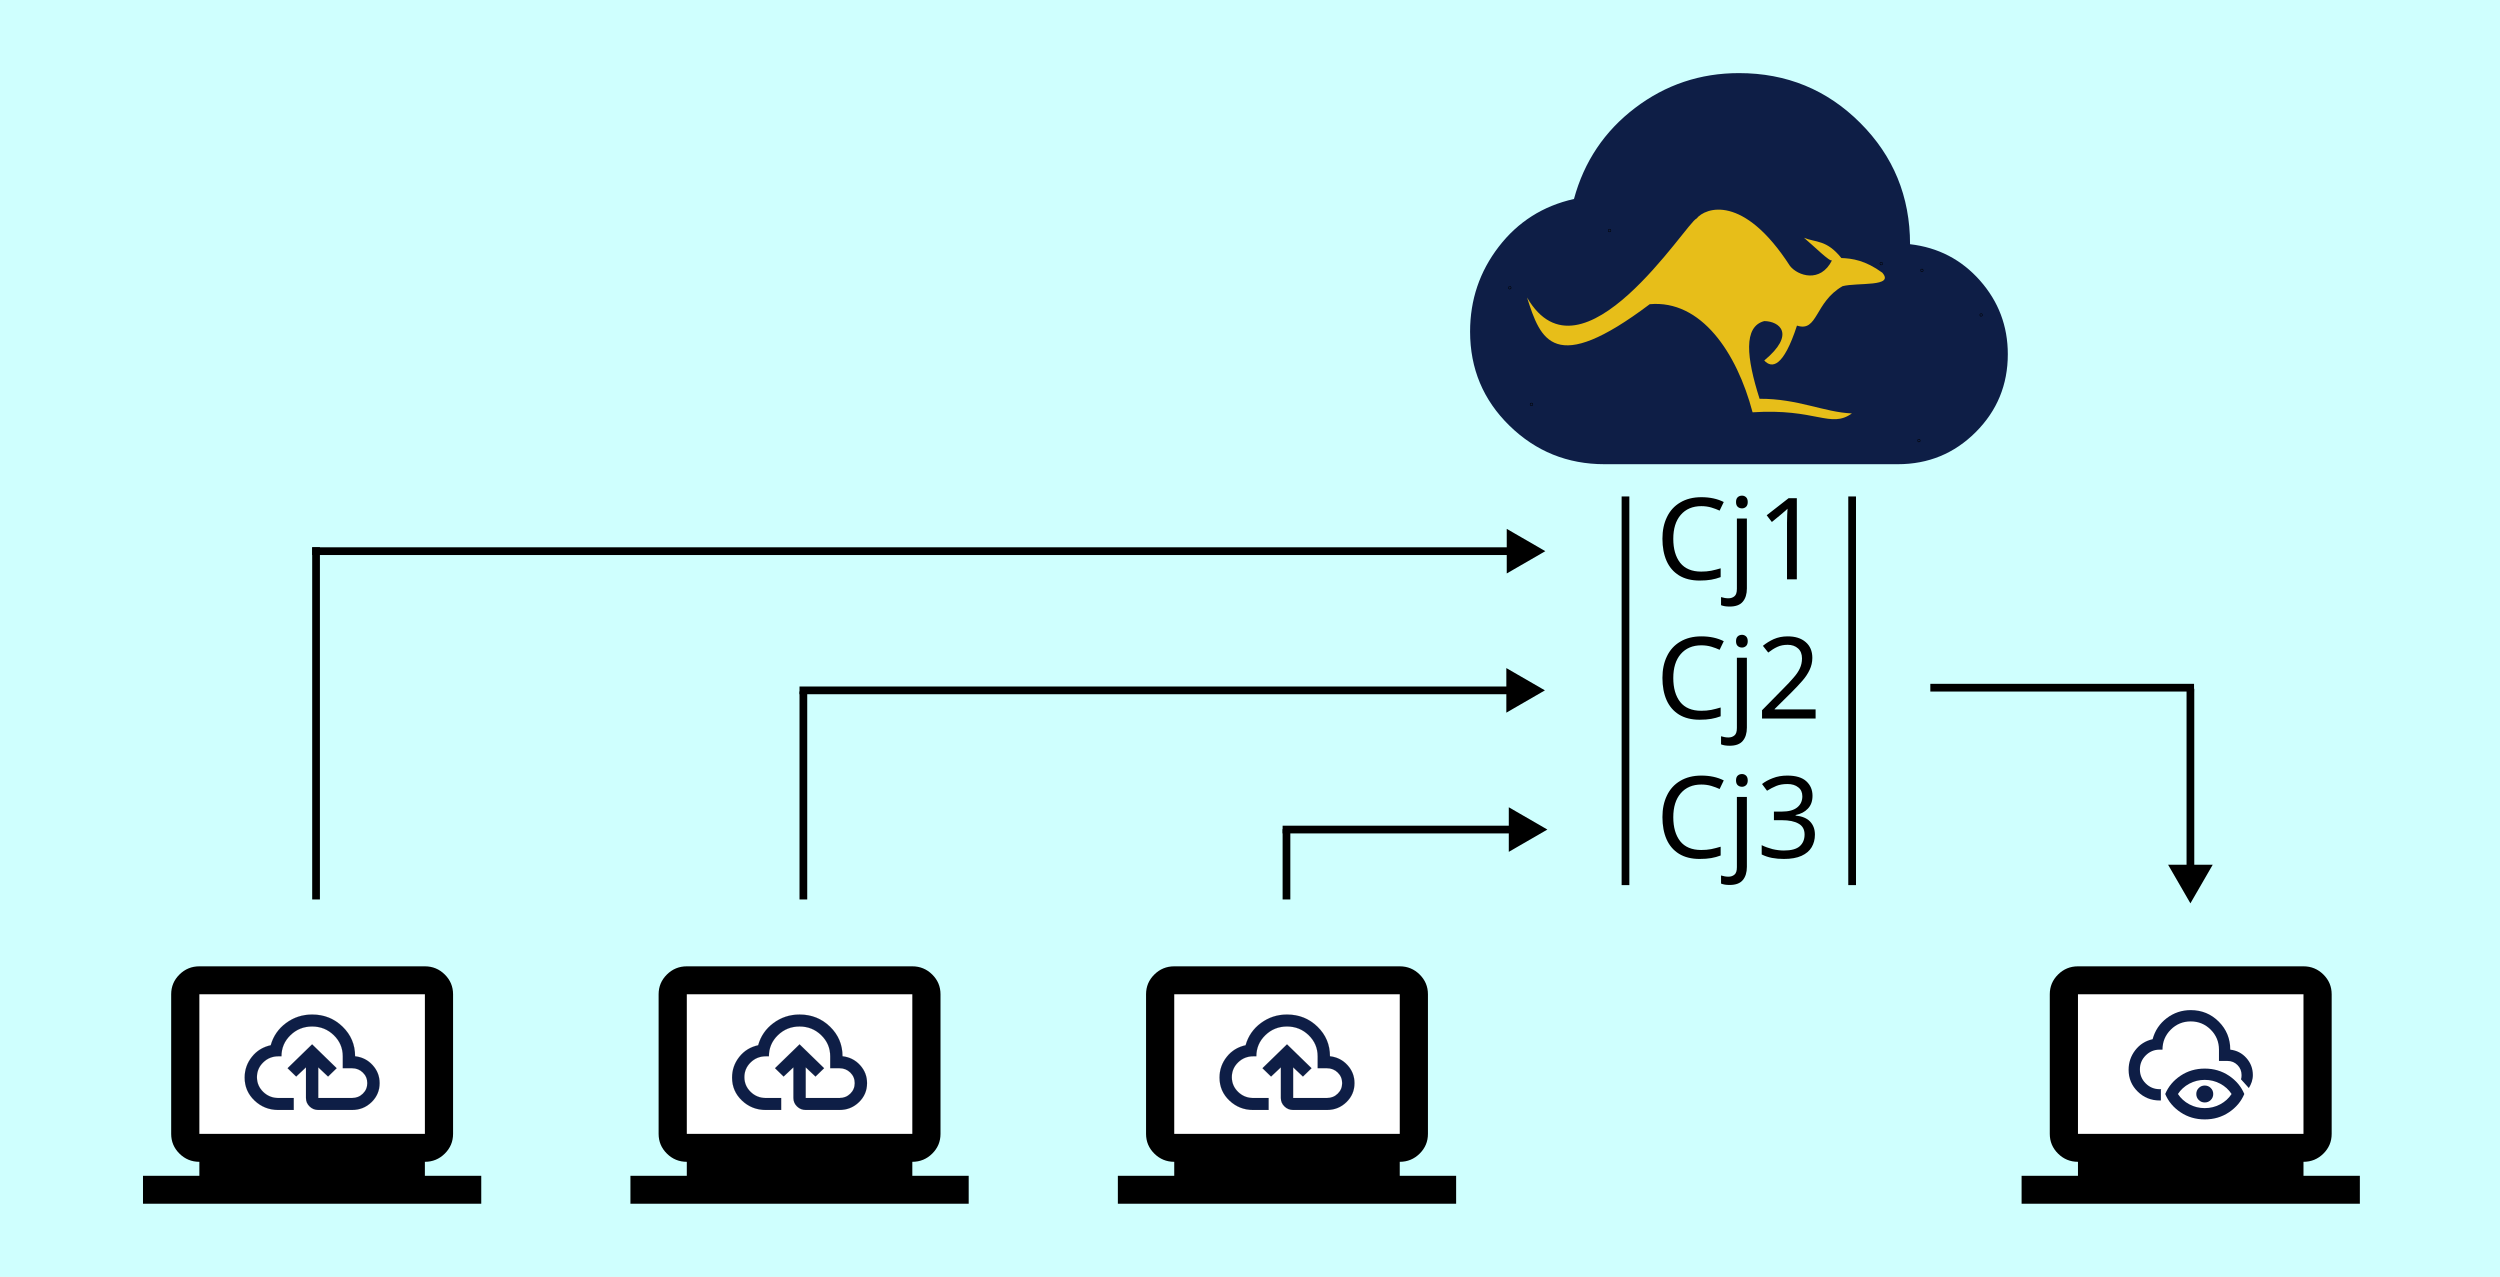
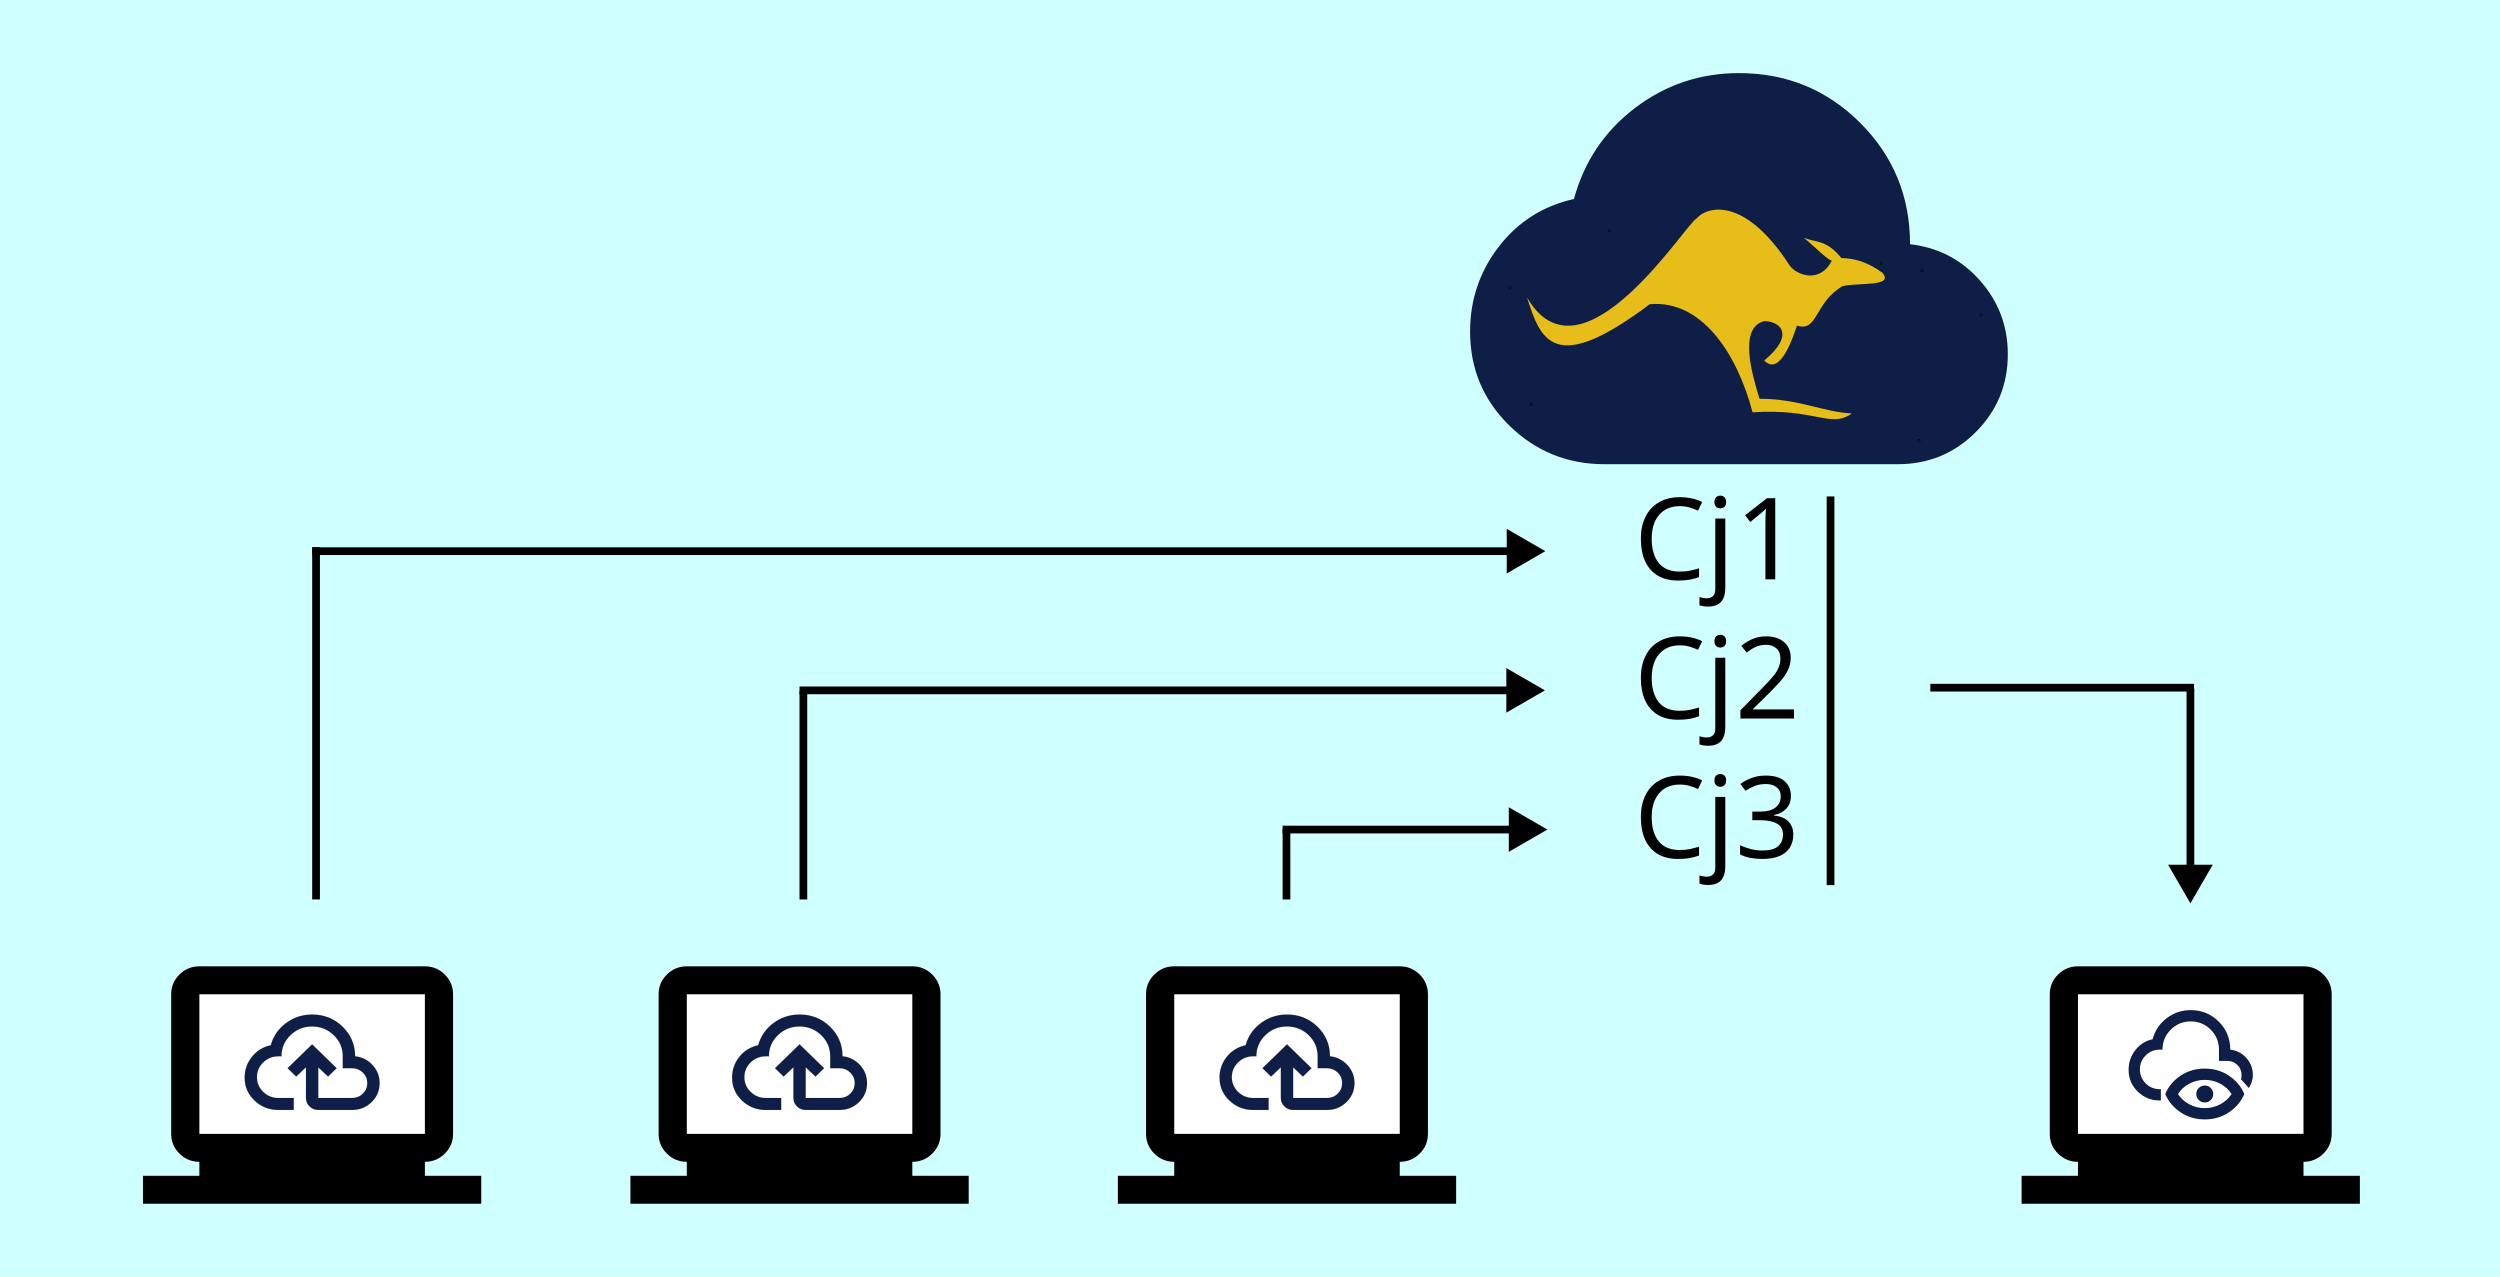
<svg xmlns="http://www.w3.org/2000/svg" width="226.781mm" height="115.824mm" viewBox="0 0 226.781 115.824" version="1.1" id="svg5" xml:space="preserve">
  <defs id="defs2">
    <marker style="overflow:visible" id="TriangleStart" refX="0" refY="0" orient="auto-start-reverse" markerWidth="5" markerHeight="6" viewBox="0 0 5.324 6.155" preserveAspectRatio="xMidYMid">
      <path transform="scale(0.5)" style="fill:context-stroke;fill-rule:evenodd;stroke:context-stroke;stroke-width:1pt" d="M 5.77,0 -2.88,5 V -5 Z" id="path135" />
    </marker>
    <marker style="overflow:visible" id="TriangleStart-1" refX="0" refY="0" orient="auto-start-reverse" markerWidth="5" markerHeight="6" viewBox="0 0 5.324 6.155" preserveAspectRatio="xMidYMid">
      <path transform="scale(0.5)" style="fill:context-stroke;fill-rule:evenodd;stroke:context-stroke;stroke-width:1pt" d="M 5.77,0 -2.88,5 V -5 Z" id="path135-7" />
    </marker>
    <marker style="overflow:visible" id="TriangleStart-7" refX="0" refY="0" orient="auto-start-reverse" markerWidth="5" markerHeight="5.78" viewBox="0 0 5.324 6.155" preserveAspectRatio="xMidYMid">
      <path transform="scale(0.5)" style="fill:context-stroke;fill-rule:evenodd;stroke:context-stroke;stroke-width:1pt" d="M 5.77,0 -2.88,5 V -5 Z" id="path135-2" />
    </marker>
  </defs>
  <g id="layer1" transform="translate(19.45585,-31.89117)">
    <rect style="fill:#cffffe;fill-opacity:1;stroke:none;stroke-width:0.687;stroke-dasharray:none;stroke-opacity:0.632" id="rect5033" width="226.781" height="115.824" x="-19.456" y="31.891" ry="0.039" />
    <text xml:space="preserve" style="font-style:normal;font-weight:normal;font-size:10.707px;line-height:1.25;font-family:sans-serif;fill:#b3b3b3;fill-opacity:1;stroke:none;stroke-width:0.201" x="5.572" y="198.362" id="text1493-9" transform="scale(1.004691,0.9953312)">
      <tspan id="tspan1491-2" style="font-style:normal;font-variant:normal;font-weight:normal;font-stretch:normal;font-size:10.707px;font-family:'Noto Sans Cham';-inkscape-font-specification:'Noto Sans Cham';fill:#b3b3b3;stroke-width:0.201" x="5.572" y="198.362">Cj1</tspan>
    </text>
    <text xml:space="preserve" style="font-style:normal;font-weight:normal;font-size:10.707px;line-height:1.25;font-family:sans-serif;fill:#b3b3b3;fill-opacity:1;stroke:none;stroke-width:0.201" x="-61.059" y="155.069" id="text1493-1-6" transform="scale(1.004691,0.9953312)">
      <tspan id="tspan1491-5-6" style="font-style:normal;font-variant:normal;font-weight:normal;font-stretch:normal;font-size:10.707px;font-family:'Noto Sans Cham';-inkscape-font-specification:'Noto Sans Cham';fill:#b3b3b3;stroke-width:0.201" x="-61.059" y="155.069">Cj2</tspan>
    </text>
    <text xml:space="preserve" style="font-style:normal;font-weight:normal;font-size:10.707px;line-height:1.25;font-family:sans-serif;fill:#b3b3b3;fill-opacity:1;stroke:none;stroke-width:0.201" x="0.82" y="173.269" id="text1493-5-4" transform="scale(1.004691,0.9953312)">
      <tspan id="tspan1491-4-9" style="font-style:normal;font-variant:normal;font-weight:normal;font-stretch:normal;font-size:10.707px;font-family:'Noto Sans Cham';-inkscape-font-specification:'Noto Sans Cham';fill:#b3b3b3;stroke-width:0.201" x="0.82" y="173.269">Cj3</tspan>
    </text>
    <g id="g9503">
      <rect style="fill:#ffffff;fill-opacity:1;stroke:none;stroke-width:0.658;stroke-dasharray:none;stroke-opacity:0.632" id="rect5203-9" width="21.852" height="14.638" x="86.076" y="121.24" ry="0.035" />
      <path d="m 81.948,141.082 v -2.533 h 5.114 v -1.267 q -1.055,0 -1.806,-0.744 -0.751,-0.744 -0.751,-1.789 V 122.082 q 0,-1.045 0.751,-1.789 0.751,-0.744 1.806,-0.744 h 20.457 q 1.055,0 1.806,0.744 0.751,0.744 0.751,1.789 v 12.667 q 0,1.045 -0.751,1.789 -0.751,0.744 -1.806,0.744 v 1.267 h 5.114 v 2.533 z m 5.114,-6.333 H 107.52 V 122.082 H 87.063 Z m 0,0 V 122.082 Z" id="path377-4-1" style="fill:#000000;fill-opacity:1;stroke-width:0.032" />
      <path d="m 94.232,132.578 q -1.266,0 -2.163,-0.852 -0.897,-0.852 -0.897,-2.082 0,-1.055 0.654,-1.88 0.654,-0.825 1.711,-1.055 0.348,-1.244 1.391,-2.015 1.043,-0.771 2.364,-0.771 1.627,0 2.761,1.102 1.133,1.102 1.133,2.684 0.96,0.108 1.592,0.805 0.633,0.696 0.633,1.629 0,1.014 -0.73,1.724 -0.73,0.71 -1.773,0.71 h -3.06 q -0.459,0 -0.786,-0.318 -0.327,-0.318 -0.327,-0.764 v -2.786 l -0.89,0.838 -0.779,-0.757 2.225,-2.164 2.225,2.164 -0.779,0.757 -0.89,-0.838 v 2.786 h 3.06 q 0.584,0 0.987,-0.392 0.403,-0.392 0.403,-0.96 0,-0.568 -0.403,-0.96 -0.403,-0.392 -0.987,-0.392 h -0.834 v -1.082 q 0,-1.122 -0.814,-1.913 -0.814,-0.791 -1.968,-0.791 -1.154,0 -1.968,0.791 -0.814,0.791 -0.814,1.913 h -0.278 q -0.807,0 -1.377,0.554 -0.57,0.554 -0.57,1.339 0,0.784 0.57,1.339 0.57,0.554 1.377,0.554 h 1.391 v 1.082 z m 3.059,-3.786 z" id="path410-31-7" style="fill:#0e1e46;fill-opacity:1;stroke:#000000;stroke-width:0.013;stroke-dasharray:none;stroke-opacity:0.632" />
    </g>
    <g id="g8315">
      <rect style="fill:#ffffff;fill-opacity:1;stroke:none;stroke-width:0.658;stroke-dasharray:none;stroke-opacity:0.632" id="rect5203" width="21.852" height="14.638" x="-2.245" y="121.299" ry="0.035" />
      <path d="m -6.485,141.082 v -2.533 h 5.114 v -1.267 q -1.055,0 -1.806,-0.744 -0.751,-0.744 -0.751,-1.789 V 122.082 q 0,-1.045 0.751,-1.789 0.751,-0.744 1.806,-0.744 h 20.457 q 1.055,0 1.806,0.744 0.751,0.744 0.751,1.789 v 12.667 q 0,1.045 -0.751,1.789 -0.751,0.744 -1.806,0.744 v 1.267 h 5.114 v 2.533 z m 5.114,-6.333 H 19.087 V 122.082 H -1.371 Z m 0,0 V 122.082 Z" id="path377-4" style="fill:#000000;fill-opacity:1;stroke-width:0.032" />
      <path d="m 5.799,132.578 q -1.266,0 -2.163,-0.852 -0.897,-0.852 -0.897,-2.082 0,-1.055 0.654,-1.88 0.654,-0.825 1.711,-1.055 0.348,-1.244 1.391,-2.015 1.043,-0.771 2.364,-0.771 1.627,0 2.761,1.102 1.133,1.102 1.133,2.684 0.96,0.108 1.592,0.805 0.633,0.696 0.633,1.629 0,1.014 -0.73,1.724 -0.73,0.71 -1.773,0.71 H 9.414 q -0.459,0 -0.786,-0.318 -0.327,-0.318 -0.327,-0.764 v -2.786 l -0.89,0.838 -0.779,-0.757 2.225,-2.164 2.225,2.164 -0.779,0.757 -0.89,-0.838 v 2.786 h 3.06 q 0.584,0 0.987,-0.392 0.403,-0.392 0.403,-0.96 0,-0.568 -0.403,-0.96 -0.403,-0.392 -0.987,-0.392 h -0.834 v -1.082 q 0,-1.122 -0.814,-1.913 -0.814,-0.791 -1.968,-0.791 -1.154,0 -1.968,0.791 -0.814,0.791 -0.814,1.913 h -0.278 q -0.807,0 -1.377,0.554 -0.57,0.554 -0.57,1.339 0,0.784 0.57,1.339 0.57,0.554 1.377,0.554 h 1.391 v 1.082 z m 3.059,-3.786 z" id="path410-31-7-8" style="fill:#0e1e46;fill-opacity:1;stroke:#000000;stroke-width:0.013;stroke-dasharray:none;stroke-opacity:0.632" />
    </g>
    <g id="g8320">
      <rect style="fill:#ffffff;fill-opacity:1;stroke:none;stroke-width:0.658;stroke-dasharray:none;stroke-opacity:0.632" id="rect5203-3" width="21.852" height="14.638" x="42.346" y="120.858" ry="0.035" />
      <path d="m 50.015,132.578 q -1.266,0 -2.163,-0.852 -0.897,-0.852 -0.897,-2.082 0,-1.055 0.654,-1.88 0.654,-0.825 1.711,-1.055 0.348,-1.244 1.391,-2.015 1.043,-0.771 2.364,-0.771 1.627,0 2.761,1.102 1.133,1.102 1.133,2.684 0.96,0.108 1.592,0.805 0.633,0.696 0.633,1.629 0,1.014 -0.73,1.724 -0.73,0.71 -1.773,0.71 h -3.06 q -0.459,0 -0.786,-0.318 -0.327,-0.318 -0.327,-0.764 v -2.786 l -0.89,0.838 -0.779,-0.757 2.225,-2.164 2.225,2.164 -0.779,0.757 -0.89,-0.838 v 2.786 h 3.06 q 0.584,0 0.987,-0.392 0.403,-0.392 0.403,-0.96 0,-0.568 -0.403,-0.96 -0.403,-0.392 -0.987,-0.392 h -0.834 v -1.082 q 0,-1.122 -0.814,-1.913 -0.814,-0.791 -1.968,-0.791 -1.154,0 -1.968,0.791 -0.814,0.791 -0.814,1.913 h -0.278 q -0.807,0 -1.377,0.554 -0.57,0.554 -0.57,1.339 0,0.784 0.57,1.339 0.57,0.554 1.377,0.554 h 1.391 v 1.082 z m 3.059,-3.786 z" id="path410-31-7-3" style="fill:#0e1e46;fill-opacity:1;stroke:#000000;stroke-width:0.013;stroke-dasharray:none;stroke-opacity:0.632" />
      <path d="m 37.732,141.082 v -2.533 h 5.114 v -1.267 q -1.055,0 -1.806,-0.744 -0.751,-0.744 -0.751,-1.789 V 122.082 q 0,-1.045 0.751,-1.789 0.751,-0.744 1.806,-0.744 h 20.457 q 1.055,0 1.806,0.744 0.751,0.744 0.751,1.789 v 12.667 q 0,1.045 -0.751,1.789 -0.751,0.744 -1.806,0.744 v 1.267 h 5.114 v 2.533 z m 5.114,-6.333 H 63.303 V 122.082 H 42.846 Z m 0,0 V 122.082 Z" id="path377-5-9" style="fill:#000000;fill-opacity:1;stroke-width:0.032" />
    </g>
    <g id="g14198" transform="translate(-8.74626)">
      <rect style="fill:#ffffff;fill-opacity:1;stroke:none;stroke-width:0.658;stroke-dasharray:none;stroke-opacity:0.632" id="rect5203-0" width="21.852" height="14.638" x="177.199" y="121.372" ry="0.035" />
      <path d="m 172.674,141.082 v -2.533 h 5.114 v -1.267 q -1.055,0 -1.806,-0.744 -0.751,-0.744 -0.751,-1.789 V 122.082 q 0,-1.045 0.751,-1.789 0.751,-0.744 1.806,-0.744 h 20.457 q 1.055,0 1.806,0.744 0.751,0.744 0.751,1.789 v 12.667 q 0,1.045 -0.751,1.789 -0.751,0.744 -1.806,0.744 v 1.267 h 5.114 v 2.533 z m 5.114,-6.333 h 20.457 V 122.082 h -20.457 z m 0,0 V 122.082 Z" id="path377-4-15" style="fill:#000000;fill-opacity:1;stroke-width:0.032" />
      <g id="g9033" transform="matrix(0.01280789,0,0,0.01280789,181.869,133.7675)">
        <path id="path8429" d="m 480,-800 c -63.333,0 -120,19.031 -170,57.031 -50,38 -83.333,87.651 -100,148.984 -50.667,11.333 -91.635,37.302 -122.969,77.969 C 55.698,-475.349 40,-429.031 40,-377.031 c 0,60.667 21.531,112.063 64.531,154.062 C 147.531,-180.969 199.333,-160 260,-160 h 8.516 v -74.531 c 0,-2.141 2.104,-3.371 2.266,-5.469 H 260 c -38.667,0 -71.651,-13.682 -98.984,-41.016 C 133.682,-308.349 120,-341.333 120,-380 c 0,-38.667 13.682,-71.651 41.016,-98.984 C 188.349,-506.318 221.333,-520 260,-520 h 20 c 0,-55.333 19.516,-102.484 58.516,-141.484 C 377.516,-700.484 424.667,-720 480,-720 c 55.333,0 102.484,19.516 141.484,58.516 C 660.484,-622.484 680,-575.333 680,-520 v 80 h 60 c 28,0 51.682,9.651 71.016,28.984 C 830.349,-391.682 840,-368 840,-340 c 0,11.486 -0.628,20.232 -3.882,30.259 55.438,61.562 0.464,0.552 55.522,61.616 C 908.474,-275.586 920,-305.324 920,-340 920,-386 904.865,-426.135 874.531,-460.469 844.198,-494.802 806,-514.667 760,-520 760,-598 732.849,-664.182 678.516,-718.516 624.182,-772.849 558,-800 480,-800 Z" style="fill:#0e1e46;fill-opacity:1" />
        <path d="m 579.379,-105.893 c 39.333,0 75.833,-9 109.5,-27 33.667,-18 60.5,-42.333 80.5,-73 -20,-30.667 -46.833,-55 -80.5,-73 -33.667,-18 -70.167,-27 -109.5,-27 -39.333,0 -75.833,9 -109.5,27 -33.667,18 -60.5,42.333 -80.5,73 20,30.667 46.833,55 80.5,73 33.667,18 70.167,27 109.5,27 z m 0,80 c -64,0 -121.167,-16.833 -171.5,-50.5 -50.333,-33.667 -86.5,-76.833 -108.5,-129.5 22,-52.667 58.167,-95.833 108.5,-129.5 50.333,-33.667 107.5,-50.5 171.5,-50.5 64,0 121.167,16.833 171.5,50.5 50.333,33.667 86.5,76.833 108.5,129.5 -22,52.667 -58.167,95.833 -108.5,129.5 -50.333,33.667 -107.5,50.5 -171.5,50.5 z m 0,-120 c -16.667,0 -30.833,-5.833 -42.5,-17.5 -11.667,-11.667 -17.5,-25.833 -17.5,-42.5 0,-16.667 5.833,-30.833 17.5,-42.5 11.667,-11.667 25.833,-17.5 42.5,-17.5 16.667,0 30.833,5.833 42.5,17.5 11.667,11.667 17.5,25.833 17.5,42.5 0,16.667 -5.833,30.833 -17.5,42.5 -11.667,11.667 -25.833,17.5 -42.5,17.5 z" id="path8403" style="fill:#0e1e46;fill-opacity:1" />
      </g>
    </g>
-     <text xml:space="preserve" style="font-style:normal;font-weight:normal;font-size:10.291px;line-height:1.25;font-family:sans-serif;fill:#000000;fill-opacity:1;stroke:none;stroke-width:0.193" x="130.721" y="84.446" id="text1493-4">
-       <tspan id="tspan1491-43" style="font-style:normal;font-variant:normal;font-weight:normal;font-stretch:normal;font-size:10.291px;font-family:'Noto Sans Cham';-inkscape-font-specification:'Noto Sans Cham';stroke-width:0.193" x="130.721" y="84.446">Cj1</tspan>
-     </text>
-     <text xml:space="preserve" style="font-style:normal;font-weight:normal;font-size:10.291px;line-height:1.25;font-family:sans-serif;fill:#000000;fill-opacity:1;stroke:none;stroke-width:0.193" x="130.721" y="97.073" id="text1493-1-0">
-       <tspan id="tspan1491-5-7" style="font-style:normal;font-variant:normal;font-weight:normal;font-stretch:normal;font-size:10.291px;font-family:'Noto Sans Cham';-inkscape-font-specification:'Noto Sans Cham';stroke-width:0.193" x="130.721" y="97.073">Cj2</tspan>
-     </text>
-     <text xml:space="preserve" style="font-style:normal;font-weight:normal;font-size:10.291px;line-height:1.25;font-family:sans-serif;fill:#000000;fill-opacity:1;stroke:none;stroke-width:0.193" x="130.721" y="109.699" id="text1493-5-8">
-       <tspan id="tspan1491-4-6" style="font-style:normal;font-variant:normal;font-weight:normal;font-stretch:normal;font-size:10.291px;font-family:'Noto Sans Cham';-inkscape-font-specification:'Noto Sans Cham';stroke-width:0.193" x="130.721" y="109.699">Cj3</tspan>
-     </text>
-     <path style="fill:none;stroke:#000000;stroke-width:0.7;stroke-linecap:butt;stroke-linejoin:miter;stroke-dasharray:none;stroke-opacity:1" d="M 127.996,76.926 V 112.182" id="path1743" />
-     <path style="fill:none;stroke:#000000;stroke-width:0.7;stroke-linecap:butt;stroke-linejoin:miter;stroke-dasharray:none;stroke-opacity:1" d="m 148.556,76.926 v 35.256" id="path1743-5" />
    <g id="g4667">
      <path style="fill:none;stroke:#000000;stroke-width:0.7;stroke-linecap:butt;stroke-linejoin:miter;stroke-dasharray:none;stroke-opacity:1;marker-end:url(#TriangleStart-1)" d="M 53.07,94.516 H 118.353" id="path2651-2" />
      <path style="fill:none;stroke:#000000;stroke-width:0.7;stroke-linecap:butt;stroke-linejoin:miter;stroke-dasharray:none;stroke-opacity:1" d="M 53.42,113.483 V 94.613" id="path2651-2-6-5-6" />
+     </g>
+     <g id="g1729" transform="translate(-1.958937)">
+       <text xml:space="preserve" style="font-style:normal;font-weight:normal;font-size:10.291px;line-height:1.25;font-family:sans-serif;fill:#000000;fill-opacity:1;stroke:none;stroke-width:0.193" x="130.721" y="84.446" id="text1493-4">
+         <tspan id="tspan1491-43" style="font-style:normal;font-variant:normal;font-weight:normal;font-stretch:normal;font-size:10.291px;font-family:'Noto Sans Cham';-inkscape-font-specification:'Noto Sans Cham';stroke-width:0.193" x="130.721" y="84.446">Cj1</tspan>
+       </text>
+       <text xml:space="preserve" style="font-style:normal;font-weight:normal;font-size:10.291px;line-height:1.25;font-family:sans-serif;fill:#000000;fill-opacity:1;stroke:none;stroke-width:0.193" x="130.721" y="97.073" id="text1493-1-0">
+         <tspan id="tspan1491-5-7" style="font-style:normal;font-variant:normal;font-weight:normal;font-stretch:normal;font-size:10.291px;font-family:'Noto Sans Cham';-inkscape-font-specification:'Noto Sans Cham';stroke-width:0.193" x="130.721" y="97.073">Cj2</tspan>
+       </text>
+       <text xml:space="preserve" style="font-style:normal;font-weight:normal;font-size:10.291px;line-height:1.25;font-family:sans-serif;fill:#000000;fill-opacity:1;stroke:none;stroke-width:0.193" x="130.721" y="109.699" id="text1493-5-8">
+         <tspan id="tspan1491-4-6" style="font-style:normal;font-variant:normal;font-weight:normal;font-stretch:normal;font-size:10.291px;font-family:'Noto Sans Cham';-inkscape-font-specification:'Noto Sans Cham';stroke-width:0.193" x="130.721" y="109.699">Cj3</tspan>
+       </text>
+       <path style="fill:none;stroke:#000000;stroke-width:0.7;stroke-linecap:butt;stroke-linejoin:miter;stroke-dasharray:none;stroke-opacity:1" d="m 148.556,76.926 v 35.256" id="path1743-5" />
    </g>
    <path style="fill:none;stroke:#000000;stroke-width:0.7;stroke-linecap:butt;stroke-linejoin:miter;stroke-dasharray:none;stroke-opacity:1" d="M 179.571,94.273 H 155.649" id="path2651-2-1" />
    <path style="fill:none;stroke:#000000;stroke-width:0.7;stroke-linecap:butt;stroke-linejoin:miter;stroke-dasharray:none;stroke-opacity:1;marker-start:url(#TriangleStart-7)" d="M 179.242,111.501 V 94.373" id="path2651-2-6-5-6-2" />
    <g id="g4635">
      <path style="fill:none;stroke:#000000;stroke-width:0.7;stroke-linecap:butt;stroke-linejoin:miter;stroke-dasharray:none;stroke-opacity:1;marker-end:url(#TriangleStart)" d="M 8.863,81.889 H 118.39" id="path2651" />
      <path style="fill:none;stroke:#000000;stroke-width:0.7;stroke-linecap:butt;stroke-linejoin:miter;stroke-dasharray:none;stroke-opacity:1" d="M 9.214,113.483 V 81.533" id="path2651-2-6-5-3" />
    </g>
    <g id="g4760">
      <path style="fill:none;stroke:#000000;stroke-width:0.7;stroke-linecap:butt;stroke-linejoin:miter;stroke-dasharray:none;stroke-opacity:1" d="m 97.243,113.483 v -6.379" id="path2651-2-6-5" />
      <path style="fill:none;stroke:#000000;stroke-width:0.7;stroke-linecap:butt;stroke-linejoin:miter;stroke-dasharray:none;stroke-opacity:1;marker-end:url(#TriangleStart-7)" d="M 96.893,107.142 H 118.576" id="path2651-26" />
    </g>
    <rect style="fill:#ff2a2a;fill-opacity:1;stroke:none;stroke-width:0.707;stroke-dasharray:none;stroke-opacity:0.632" id="rect4300-9" width="13.91" height="16.403" x="50.058" y="180.026" ry="0.026" />
    <rect style="fill:#ff2a2a;fill-opacity:1;stroke:none;stroke-width:1.216;stroke-dasharray:none;stroke-opacity:0.632" id="rect4300-9-8" width="14.989" height="45.02" x="112.634" y="156.886" ry="0.072" />
    <rect style="fill:#ff2a2a;fill-opacity:1;stroke:none;stroke-width:1.216;stroke-dasharray:none;stroke-opacity:0.632" id="rect4300-9-8-1" width="14.989" height="45.02" x="148.938" y="154.355" ry="0.072" />
    <rect style="fill:#ff2a2a;fill-opacity:1;stroke:none;stroke-width:1.116;stroke-dasharray:none;stroke-opacity:0.632" id="rect4300-9-8-1-0" width="12.629" height="45.02" x="-19.291" y="168.259" ry="0.072" />
    <rect style="fill:#ff2a2a;fill-opacity:1;stroke:none;stroke-width:1.116;stroke-dasharray:none;stroke-opacity:0.632" id="rect4300-9-8-1-0-3" width="12.629" height="45.02" x="194.631" y="162.062" ry="0.072" />
    <g id="g14292" transform="translate(1.845009)" style="fill:#0e1e46;fill-opacity:1">
      <path style="fill:#0e1e46;fill-opacity:1;stroke:none;stroke-width:0.265;stroke-linecap:butt;stroke-linejoin:miter;stroke-dasharray:none;stroke-opacity:1" d="m 121.791,71.869 28.595,0.087 c 4.545,-1.125 6.936,-3.618 7.555,-7.24 1.506,-5.921 -2.734,-7.361 -7.987,-8.46 0.191,-3.286 0.006,-6.571 -3.782,-9.857 -0.307,-3.6 -4.384,-4.504 -8.44,-4.869 -3.45,0.331 -7.787,0.359 -11.834,5.766 l -0.594,5.476 c -5.542,-0.142 -9.192,2.879 -10.356,10.058 1.17,3.256 2.162,6.552 6.842,9.039 z" id="path5557" />
      <path d="m 124.249,74 q -5.044,0 -8.62,-3.492 -3.575,-3.492 -3.575,-8.537 0,-4.324 2.605,-7.705 2.605,-3.381 6.818,-4.324 1.386,-5.1 5.543,-8.259 4.157,-3.16 9.423,-3.16 6.485,0 11.003,4.518 4.518,4.518 4.518,11.003 3.825,0.443 6.347,3.298 2.522,2.855 2.522,6.68 0,4.157 -2.91,7.068 -2.91,2.91 -7.068,2.91 z m 0,-4.435 h 26.607 q 2.328,0 3.936,-1.607 1.608,-1.608 1.608,-3.936 0,-2.328 -1.608,-3.936 -1.608,-1.608 -3.936,-1.608 h -3.326 v -4.434 q 0,-4.601 -3.243,-7.844 -3.243,-3.243 -7.844,-3.243 -4.601,0 -7.844,3.243 -3.243,3.243 -3.243,7.844 h -1.109 q -3.215,0 -5.488,2.273 -2.273,2.273 -2.273,5.488 0,3.215 2.273,5.488 2.273,2.273 5.488,2.273 z M 136.444,56.262 Z" id="path1669" style="fill:#0e1e46;fill-opacity:1;stroke-width:0.055" />
      <circle id="path5481" style="fill:#0e1e46;fill-opacity:1;stroke:#000000;stroke-width:0.265" cx="152.769" cy="71.857" r="0.015" />
      <circle id="path5483" style="fill:#0e1e46;fill-opacity:1;stroke:#000000;stroke-width:0.265" cx="158.413" cy="60.461" r="0.015" />
      <circle id="path5485" style="fill:#0e1e46;fill-opacity:1;stroke:#000000;stroke-width:0.265" cx="153.04" cy="56.418" r="0.015" />
      <circle id="path5487" style="fill:#0e1e46;fill-opacity:1;stroke:#000000;stroke-width:0.265" cx="149.354" cy="55.803" r="0.015" />
      <circle id="path5489" style="fill:#0e1e46;fill-opacity:1;stroke:#000000;stroke-width:0.265" cx="124.705" cy="52.802" r="0.015" />
      <circle id="path5491" style="fill:#0e1e46;fill-opacity:1;stroke:#000000;stroke-width:0.265" cx="115.655" cy="57.994" r="0.015" />
      <circle id="path5493" style="fill:#0e1e46;fill-opacity:1;stroke:#000000;stroke-width:0.265" cx="117.622" cy="68.574" r="0.015" />
    </g>
    <path id="path3623-5-9-4-0-0-7-9-1" d="m 119.063,58.873 c 4.932,8.507 14.494,-6.846 15.372,-7.15 0.808,-1.015 4.26,-2.253 8.481,4.29 0.707,0.902 2.766,1.587 3.816,-0.511 -0.166,0.195 -1.622,-1.267 -2.544,-2.043 1.098,0.453 2.04,0.159 3.392,1.839 0.973,0.036 2.172,0.203 3.71,1.328 1.157,1.317 -2.255,0.874 -3.604,1.226 -2.544,1.457 -2.233,4.204 -4.134,3.575 -1.241,3.813 -2.283,3.902 -2.968,3.166 2.9,-2.415 1.358,-3.566 0,-3.575 -1.9,0.501 -1.622,3.291 -0.424,7.048 3.463,-0.022 5.866,1.228 8.375,1.328 -1.961,1.396 -3.231,-0.477 -9.011,-0.102 -1.437,-5.437 -4.672,-10.223 -9.329,-9.806 -8.713,6.562 -9.904,3.243 -11.131,-0.613 z" style="fill:#e7be19;fill-opacity:1;stroke:none;stroke-width:0.111" />
    <rect style="fill:#ffcc00;fill-opacity:1;stroke:none;stroke-width:0.687;stroke-dasharray:none;stroke-opacity:1" id="rect14001" width="3.007" height="6.171" x="128.346" y="161.288" ry="0.039" />
    <rect style="fill:#ffcc00;fill-opacity:1;stroke:none;stroke-width:1.029;stroke-dasharray:none;stroke-opacity:1" id="rect14001-8" width="6.741" height="6.171" x="120.911" y="157.979" ry="0.039" />
    <rect style="fill:#ffcc00;fill-opacity:1;stroke:none;stroke-width:0.687;stroke-dasharray:none;stroke-opacity:1" id="rect14001-9" width="3.007" height="6.171" x="145.199" y="156.939" ry="0.039" />
+     <text xml:space="preserve" style="font-style:normal;font-weight:normal;font-size:10.583px;line-height:1.25;font-family:sans-serif;fill:#000000;fill-opacity:1;stroke:none;stroke-width:0.265" x="2.214" y="-6.229" id="text2041">
+       <tspan id="tspan2039" style="stroke-width:0.265" x="2.214" y="-6.229">Export page as:</tspan>
+       <tspan style="stroke-width:0.265" x="2.214" y="7" id="tspan2043">cloud_schema.png width 600px</tspan>
+       <tspan style="stroke-width:0.265" x="2.214" y="20.229" id="tspan2045">cloud_schema_small.png width 200px</tspan>
+     </text>
  </g>
</svg>
